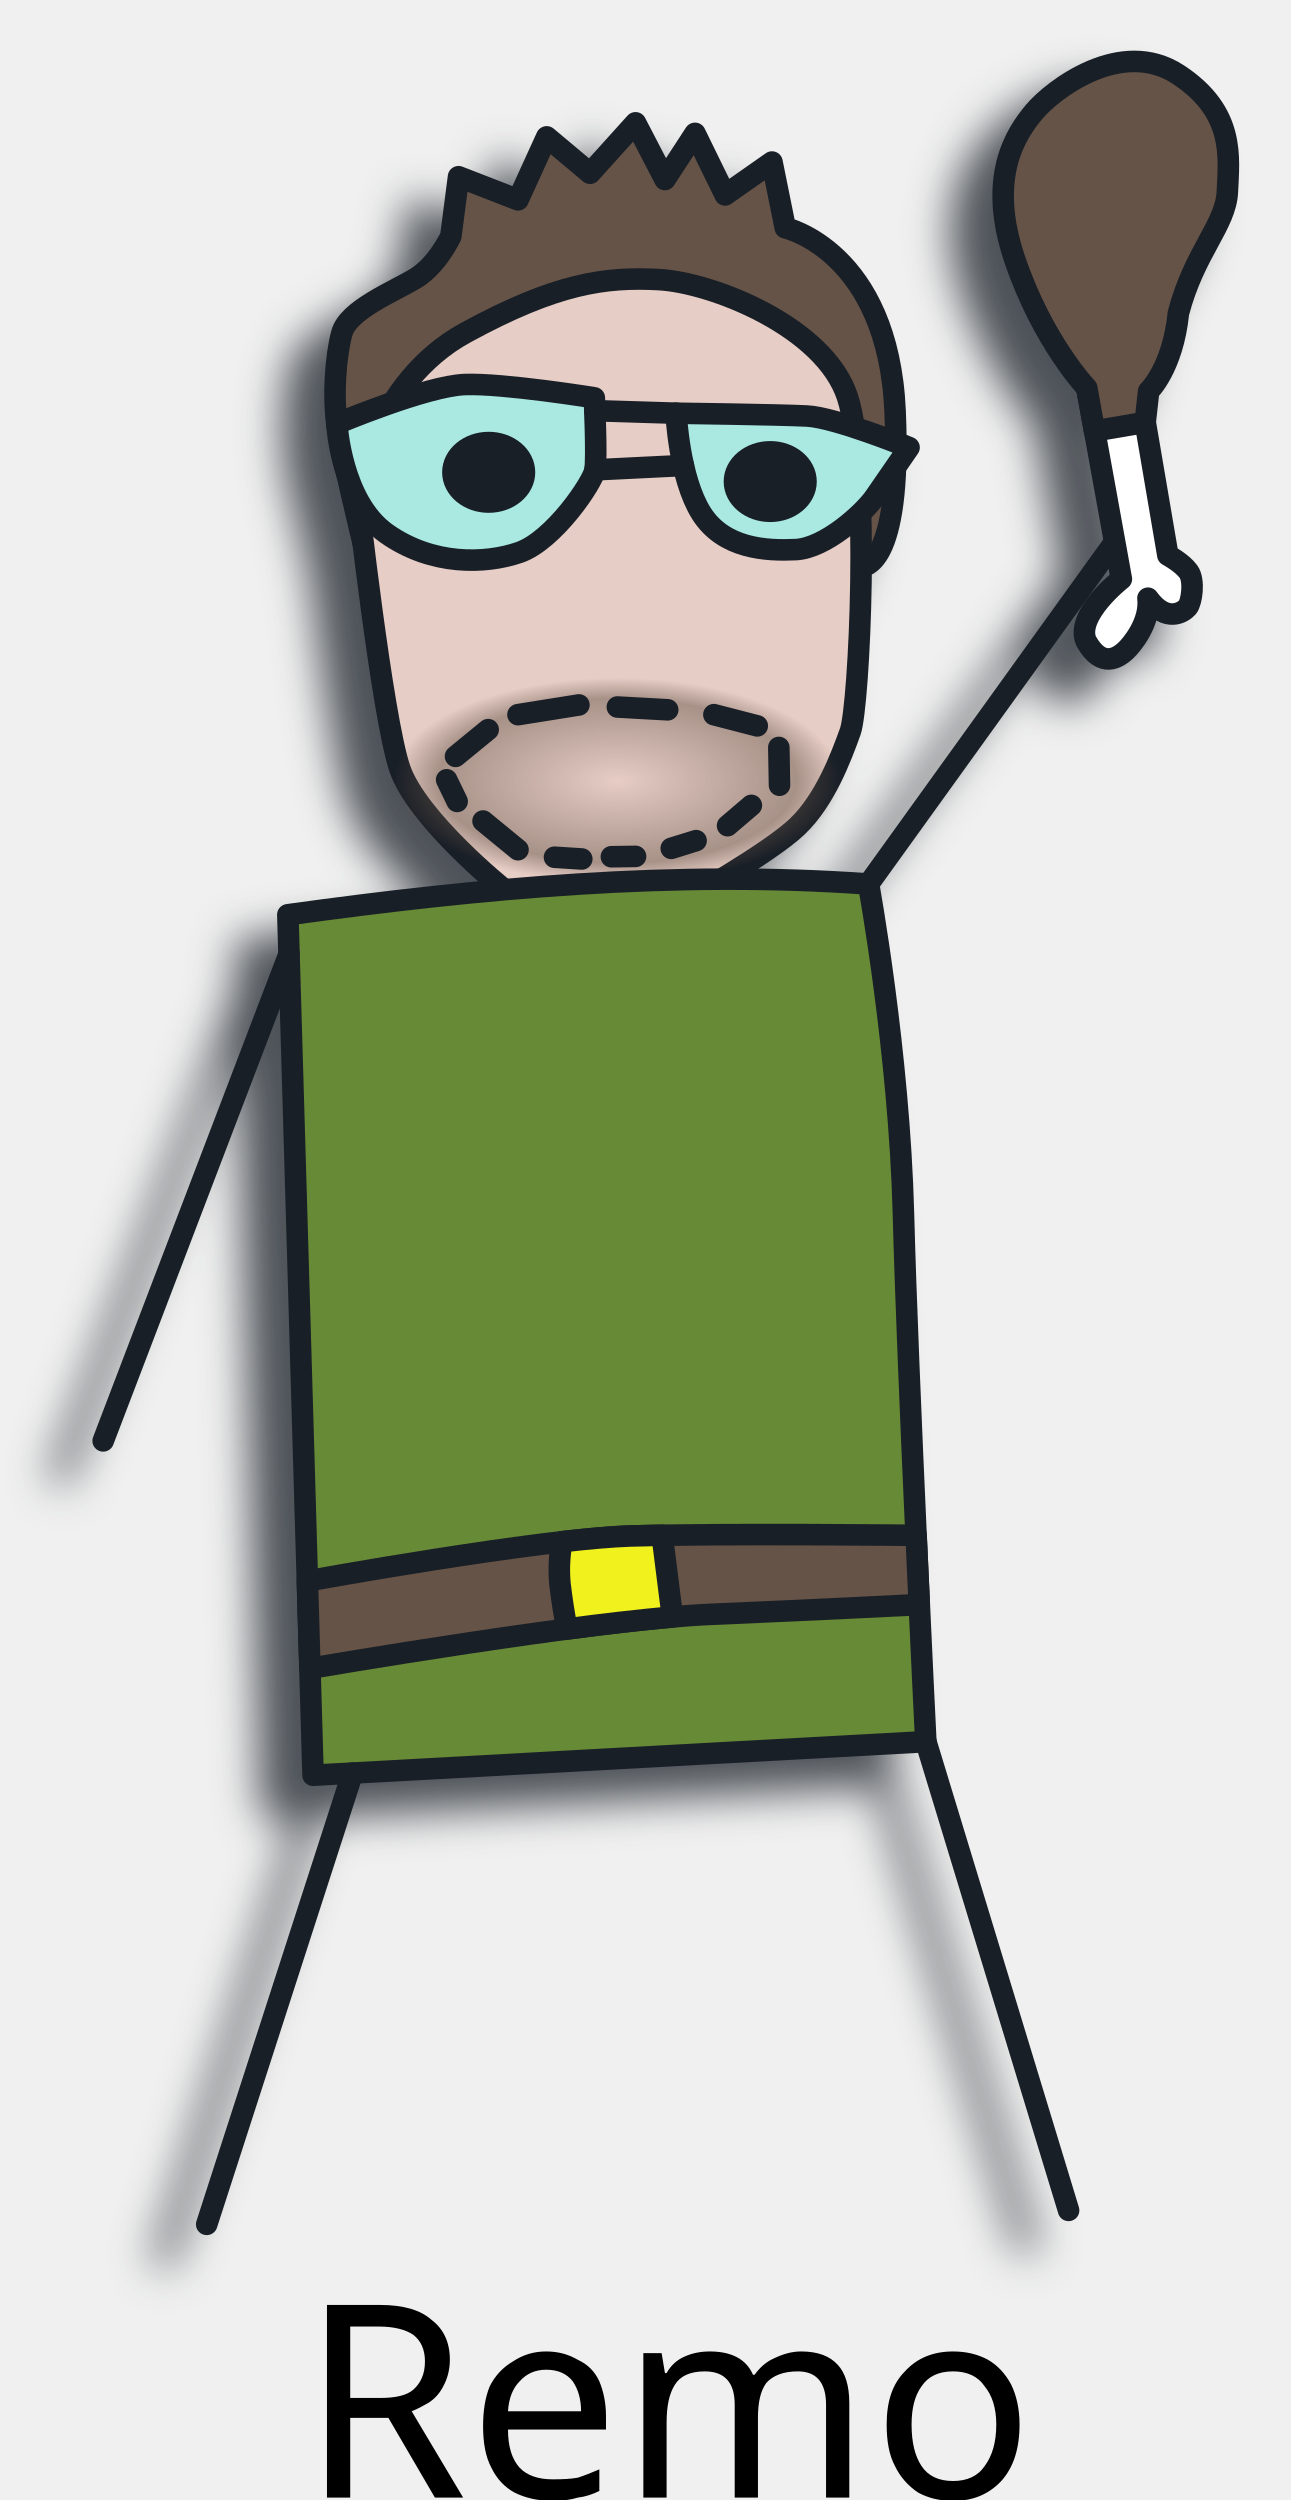
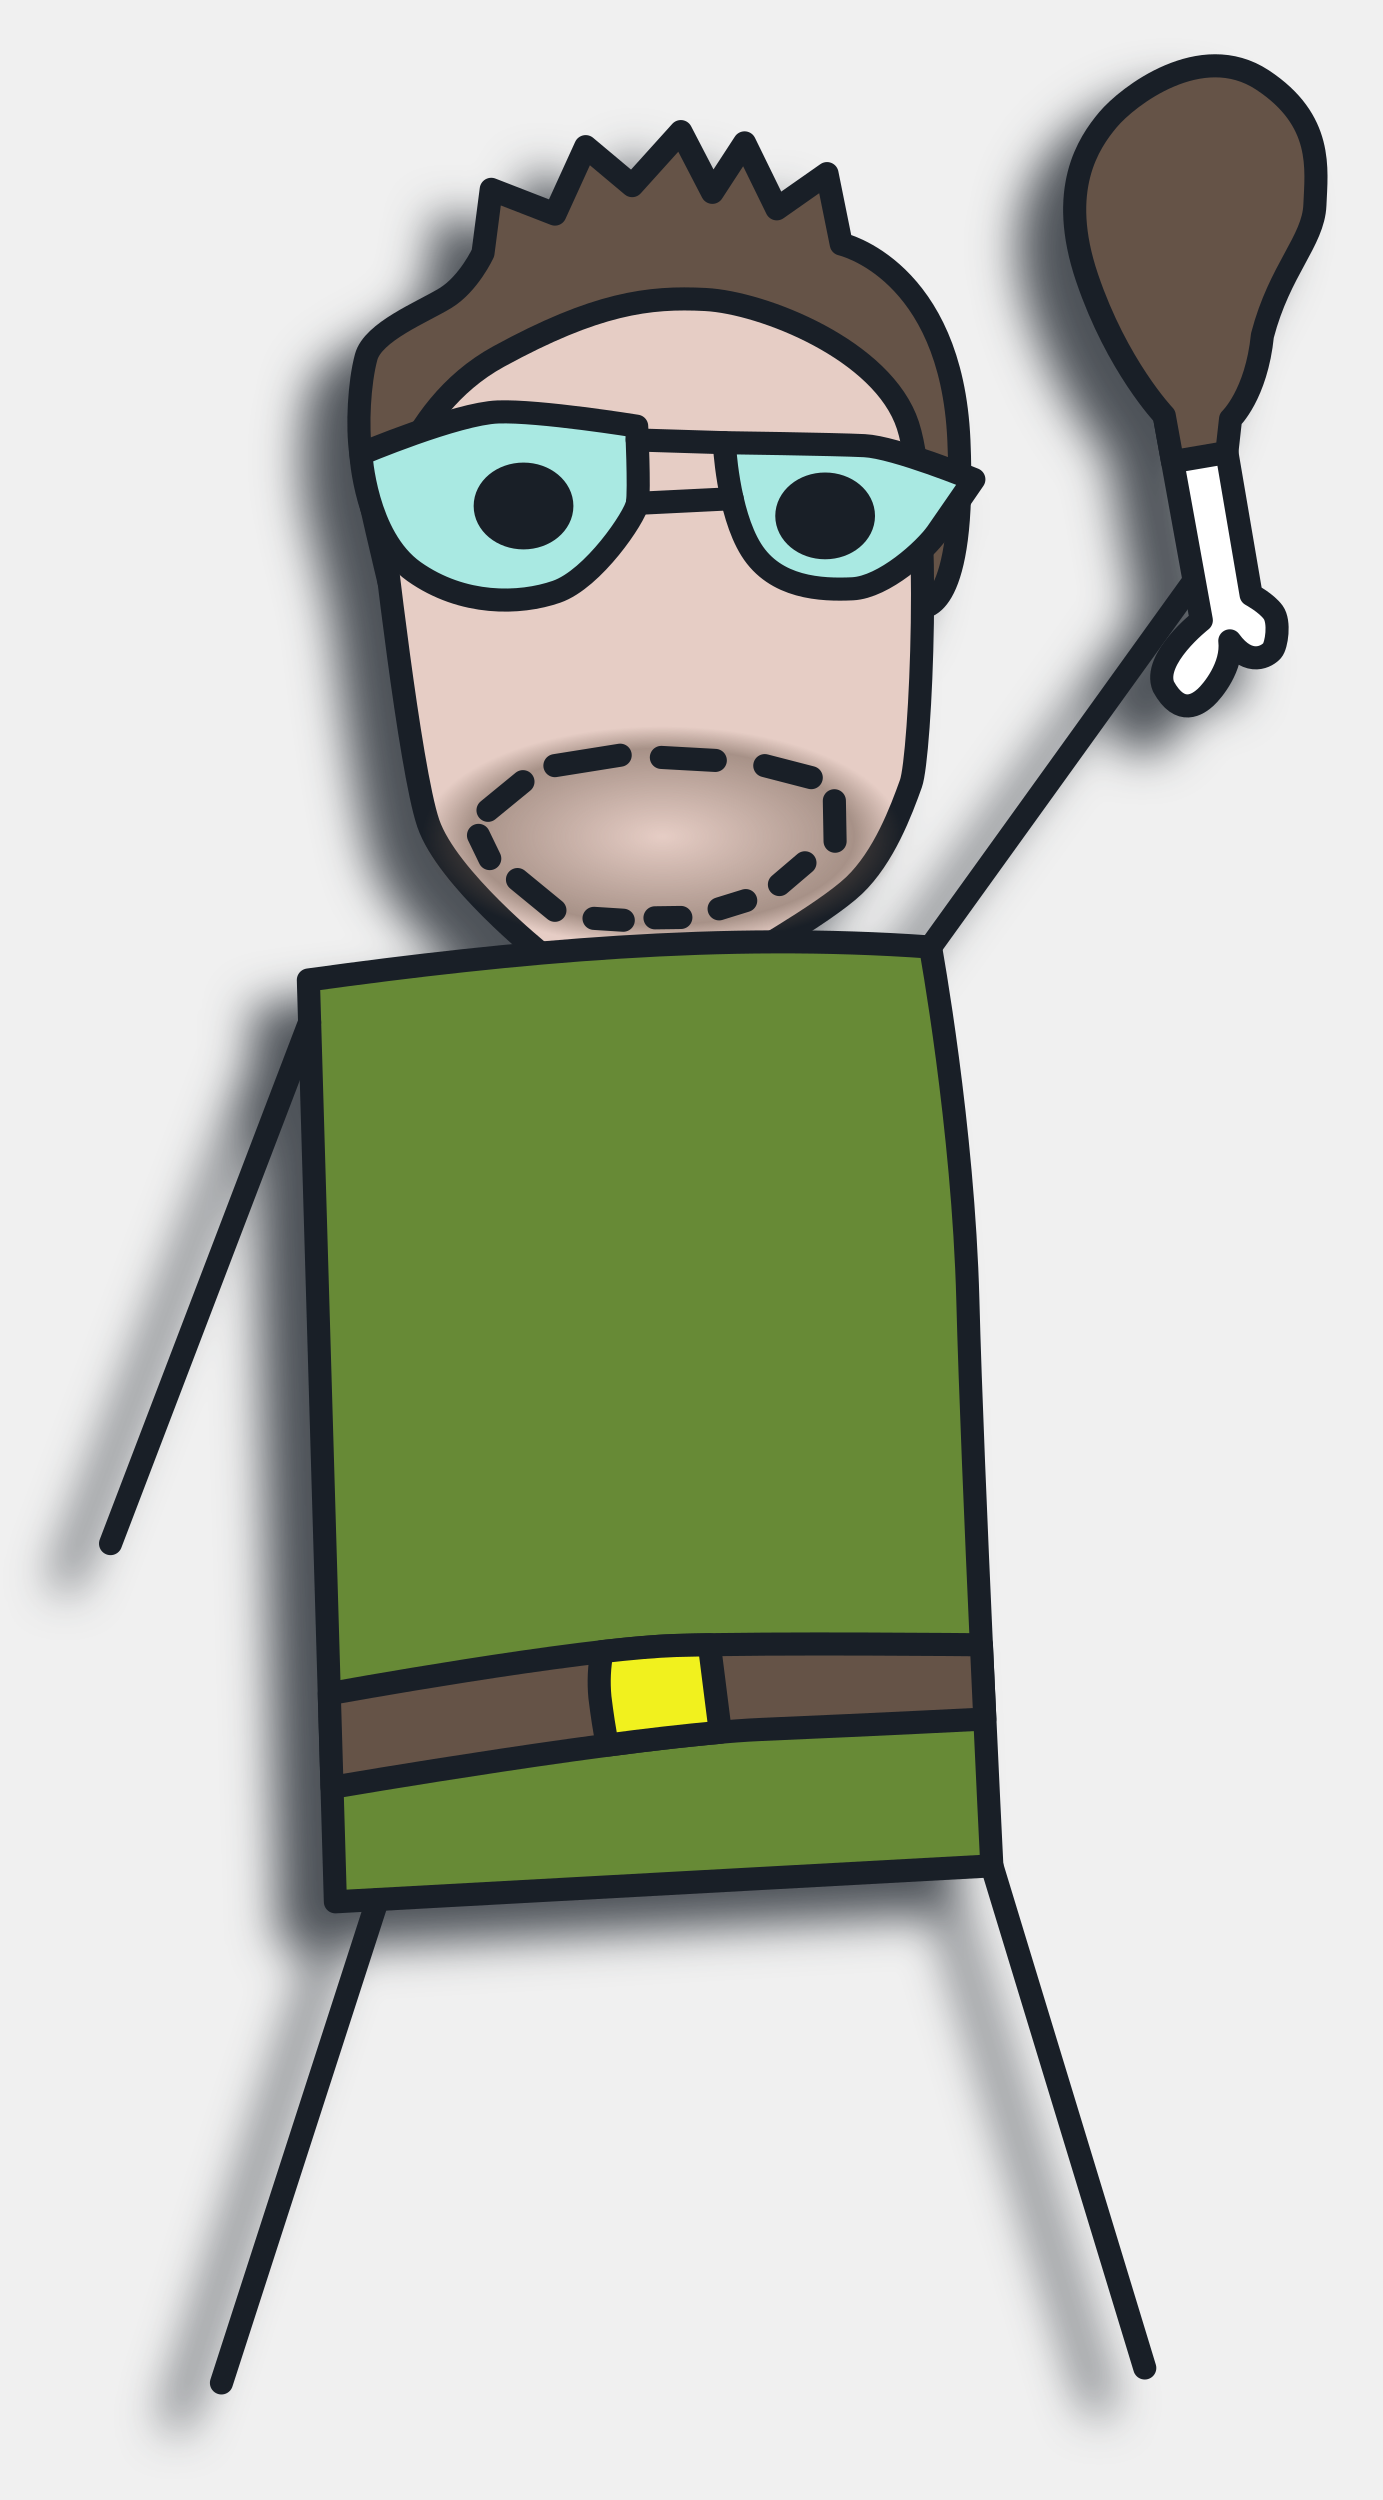
- <svg xmlns="http://www.w3.org/2000/svg" xmlns:xlink="http://www.w3.org/1999/xlink" xml:space="preserve" width="52.71" height="102.101" viewBox="0 0 13.946 27.014">
-   <defs>
-     <radialGradient xlink:href="#aa" id="ac" cx="6209.185" cy="274.727" r="4.046" fx="6209.185" fy="274.727" gradientTransform="matrix(1.56684 0 0 .71879 -3519.607 77.472)" gradientUnits="userSpaceOnUse" />
+ <svg xmlns="http://www.w3.org/2000/svg" xmlns:xlink="http://www.w3.org/1999/xlink" xml:space="preserve" width="52.71" height="95.306" viewBox="0 0 13.946 25.216" version="1.1" id="svg17">
+   <defs id="defs4">
+     <radialGradient xlink:href="#aa" id="ac" cx="6209.185" cy="274.727" r="4.046" fx="6209.185" fy="274.727" gradientTransform="matrix(1.56684,0,0,0.71879,-3519.607,77.472)" gradientUnits="userSpaceOnUse" />
    <linearGradient id="aa">
-       <stop offset="0" style="stop-color:#655347;stop-opacity:0" />
-       <stop offset=".669" style="stop-color:#655347;stop-opacity:.488" />
-       <stop offset=".836" style="stop-color:#655347;stop-opacity:0" />
+       <stop offset="0" style="stop-color:#655347;stop-opacity:0" id="stop1" />
+       <stop offset=".669" style="stop-color:#655347;stop-opacity:.488" id="stop2" />
+       <stop offset=".836" style="stop-color:#655347;stop-opacity:0" id="stop3" />
    </linearGradient>
-     <filter id="ab" width="1.147" height="1.073" x="-.092" y="-.028" style="color-interpolation-filters:sRGB">
-       <feFlood flood-color="#191f27" flood-opacity=".753" result="flood" />
-       <feGaussianBlur in="SourceGraphic" result="blur" stdDeviation=".5" />
-       <feOffset dx="-1" dy=".8" in="blur" result="offset" />
-       <feComposite in="flood" in2="offset" operator="in" result="comp1" />
-       <feComposite in="SourceGraphic" in2="comp1" result="comp2" />
+     <filter id="ab" width="1.147" height="1.073" x="-0.092" y="-0.028" style="color-interpolation-filters:sRGB">
+       <feFlood flood-color="#191f27" flood-opacity=".753" result="flood" id="feFlood3" />
+       <feGaussianBlur in="SourceGraphic" result="blur" stdDeviation=".5" id="feGaussianBlur3" />
+       <feOffset dx="-1" dy=".8" in="blur" result="offset" id="feOffset3" />
+       <feComposite in="flood" in2="offset" operator="in" result="comp1" id="feComposite3" />
+       <feComposite in="SourceGraphic" in2="comp1" result="comp2" id="feComposite4" />
    </filter>
  </defs>
-   <g style="filter:url(#ab)" transform="translate(-2831.66 -117.245)scale(.45712)">
-     <path d="M6214.921 269.874s.968.117.803-3.67c-.166-3.787-2.596-4.333-2.596-4.333l-.314-1.554-1.108.777-.711-1.455-.711 1.091-.695-1.34-1.075 1.192-1.025-.86-.678 1.488-1.406-.546-.182 1.406s-.314.678-.827.992-1.604.744-1.752 1.306c-.15.563-.205 1.507-.116 2.134.089.626.623 2.83.623 2.83z" style="fill:#655347;fill-opacity:1;stroke:#191f27;stroke-width:.51;stroke-linecap:round;stroke-linejoin:round;stroke-miterlimit:3.3;stroke-dasharray:none;stroke-opacity:1" />
-     <path d="M6206.49 277.517s-2.06-1.656-2.474-2.863c-.413-1.207-1.008-6.532-1.008-6.532s.413-2.596 2.562-3.77 3.308-1.323 4.565-1.257c1.256.066 3.919 1.108 4.464 2.778s.282 7.31.066 7.905c-.214.595-.595 1.62-1.256 2.249-.662.628-2.663 1.752-2.663 1.752l-4.035.182z" style="fill:#e6cdc5;fill-opacity:1;stroke:#191f27;stroke-width:.51;stroke-linecap:round;stroke-linejoin:round;stroke-miterlimit:3.3;stroke-dasharray:none;stroke-opacity:1" />
-     <ellipse cx="6209.185" cy="274.942" rx="6.339" ry="2.908" style="fill:url(#ac);stroke:none;stroke-width:.765;stroke-linecap:round;stroke-linejoin:round;stroke-miterlimit:3.3;stroke-dasharray:none;stroke-opacity:1" />
-     <path d="m6201.966 298.45 14.485-.794s-.43-8.632-.529-12.468-.826-7.805-.826-7.805c-4.576-.33-9.15.094-13.726.727z" style="fill:#678a36;fill-opacity:1;stroke:#191f27;stroke-width:.51;stroke-linecap:round;stroke-linejoin:round;stroke-miterlimit:3.3;stroke-dasharray:none;stroke-opacity:1" />
-     <path d="m6201.398 279.042-4.393 11.504M6215.096 277.383l6.118-8.5" style="fill:none;fill-opacity:.588;stroke:#191f27;stroke-width:.51;stroke-linecap:round;stroke-linejoin:round;stroke-miterlimit:3.3;stroke-dasharray:none;stroke-opacity:1" />
-     <path d="m6220.255 265.658.818 4.515s-1.09.851-.835 1.463c.372.678.77.38.926.24s.604-.686.538-1.249c.43.596.835.331.934.215.1-.115.174-.636.024-.843-.149-.207-.488-.389-.488-.389l-.71-4.167-.249.265-.446-.232-.091.248z" style="fill:#fff;fill-opacity:1;stroke:#191f27;stroke-width:.51;stroke-linecap:round;stroke-linejoin:round;stroke-miterlimit:3.3;stroke-dasharray:none;stroke-opacity:1" />
-     <path d="M6221.718 265.733s.571-.538.703-1.844c.38-1.455 1.125-2.084 1.158-2.878.033-.793.198-1.868-1.158-2.761s-2.976.364-3.406.876c-.43.513-1.125 1.538-.463 3.49.661 1.95 1.703 3.042 1.703 3.042l.184 1.016 1.197-.204z" style="fill:#655347;fill-opacity:1;stroke:#191f27;stroke-width:.51;stroke-linecap:round;stroke-linejoin:round;stroke-miterlimit:3.3;stroke-dasharray:none;stroke-opacity:1" />
-     <path d="M6202.528 266.502s.099 1.835 1.174 2.596c1.075.76 2.332.727 3.142.446s1.736-1.653 1.786-1.951c.049-.298-.016-1.703-.016-1.703s-2.15-.348-3.06-.314c-.909.033-3.026.926-3.026.926zM6210.548 266.254s.066 1.52.595 2.364c.53.844 1.538.893 2.233.86.694-.033 1.604-.86 1.868-1.24.265-.38.81-1.174.81-1.174s-1.736-.711-2.414-.744-3.092-.066-3.092-.066" style="fill:#a9e9e2;fill-opacity:1;stroke:#191f27;stroke-width:.51;stroke-linecap:round;stroke-linejoin:round;stroke-miterlimit:3.3;stroke-dasharray:none;stroke-opacity:1" />
-     <path d="m6208.626 266.194 1.922.06M6208.63 267.593l2.09-.103" style="fill:none;fill-opacity:.588;stroke:#191f27;stroke-width:.51;stroke-linecap:round;stroke-linejoin:round;stroke-miterlimit:3.3;stroke-dasharray:none;stroke-opacity:1" />
-     <path d="M6201.892 295.925s6.754-1.163 9.466-1.278c2.712-.116 4.938-.231 4.938-.231l-.075-1.637s-4.581-.05-6.747.016c-2.167.066-7.643 1.063-7.643 1.063z" style="fill:#655347;fill-opacity:1;stroke:#191f27;stroke-width:.51;stroke-linecap:round;stroke-linejoin:round;stroke-miterlimit:3.3;stroke-dasharray:none;stroke-opacity:1" />
-     <path d="M6210.217 292.777q-.405.007-.743.017c-.433.014-.998.064-1.625.136a3.6 3.6 0 0 0-.046 1.006c.044.366.103.737.16 1.058a60 60 0 0 1 2.498-.286z" style="fill:#f1f11e;fill-opacity:1;stroke:#191f27;stroke-width:.51;stroke-linecap:round;stroke-linejoin:round;stroke-miterlimit:3.3;stroke-dasharray:none;stroke-opacity:1" />
-     <path d="m6202.899 298.399-3.447 10.667M6216.452 297.656l3.373 11.08" style="fill:none;fill-opacity:.588;stroke:#191f27;stroke-width:.51;stroke-linecap:round;stroke-linejoin:round;stroke-miterlimit:3.3;stroke-dasharray:none;stroke-opacity:1" />
-     <path d="M6206.963 267.651a.846.703 0 0 1-.846.703.846.703 0 0 1-.845-.703.846.703 0 0 1 .845-.703.846.703 0 0 1 .846.703zM6213.618 267.87a.846.703 0 0 1-.846.702.846.703 0 0 1-.845-.702.846.703 0 0 1 .845-.703.846.703 0 0 1 .846.703z" style="fill:#191f27;stroke:#191f27;stroke-width:.51;stroke-dasharray:none;stroke-opacity:1" />
-     <path d="m6205.334 274.366.771-.632M6206.81 273.38l1.44-.23M6209.159 273.199l1.19.066M6211.441 273.38l1.025.265M6212.976 274.155l.016.893M6212.327 275.524l-.563.48M6211.02 276.358l-.587.182M6208.318 276.791l-.645-.041M6206.81 276.572l-.826-.678M6205.372 275.431l-.248-.512" style="fill:#868086;fill-opacity:1;stroke:#191f27;stroke-width:.51;stroke-linecap:round;stroke-linejoin:round;stroke-miterlimit:3.3;stroke-dasharray:none;stroke-opacity:1" />
-     <path d="m6209.018 276.738.571-.008" style="fill:#655347;fill-opacity:1;stroke:#191f27;stroke-width:.51;stroke-linecap:round;stroke-linejoin:round;stroke-miterlimit:3.3;stroke-dasharray:none;stroke-opacity:1" />
+   <g style="filter:url(#ab)" transform="matrix(0.45712,0,0,0.45712,-2831.66,-117.245)" id="g17">
+     <path d="m 6214.921,269.874 c 0,0 0.968,0.117 0.803,-3.67 -0.166,-3.787 -2.596,-4.333 -2.596,-4.333 l -0.314,-1.554 -1.108,0.777 -0.711,-1.455 -0.711,1.091 -0.695,-1.34 -1.075,1.192 -1.025,-0.86 -0.678,1.488 -1.406,-0.546 -0.182,1.406 c 0,0 -0.314,0.678 -0.827,0.992 -0.513,0.314 -1.604,0.744 -1.752,1.306 -0.15,0.563 -0.205,1.507 -0.116,2.134 0.089,0.626 0.623,2.83 0.623,2.83 z" style="fill:#655347;fill-opacity:1;stroke:#191f27;stroke-width:0.51;stroke-linecap:round;stroke-linejoin:round;stroke-miterlimit:3.3;stroke-dasharray:none;stroke-opacity:1" id="path4" />
+     <path d="m 6206.49,277.517 c 0,0 -2.06,-1.656 -2.474,-2.863 -0.413,-1.207 -1.008,-6.532 -1.008,-6.532 0,0 0.413,-2.596 2.562,-3.77 2.149,-1.174 3.308,-1.323 4.565,-1.257 1.256,0.066 3.919,1.108 4.464,2.778 0.545,1.67 0.282,7.31 0.066,7.905 -0.214,0.595 -0.595,1.62 -1.256,2.249 -0.662,0.628 -2.663,1.752 -2.663,1.752 l -4.035,0.182 z" style="fill:#e6cdc5;fill-opacity:1;stroke:#191f27;stroke-width:0.51;stroke-linecap:round;stroke-linejoin:round;stroke-miterlimit:3.3;stroke-dasharray:none;stroke-opacity:1" id="path5" />
+     <ellipse cx="6209.185" cy="274.942" rx="6.339" ry="2.908" style="fill:url(#ac);stroke:none;stroke-width:0.765;stroke-linecap:round;stroke-linejoin:round;stroke-miterlimit:3.3;stroke-dasharray:none;stroke-opacity:1" id="ellipse5" />
+     <path d="m 6201.966,298.45 14.485,-0.794 c 0,0 -0.43,-8.632 -0.529,-12.468 -0.099,-3.836 -0.826,-7.805 -0.826,-7.805 -4.576,-0.33 -9.15,0.094 -13.726,0.727 z" style="fill:#678a36;fill-opacity:1;stroke:#191f27;stroke-width:0.51;stroke-linecap:round;stroke-linejoin:round;stroke-miterlimit:3.3;stroke-dasharray:none;stroke-opacity:1" id="path6" />
+     <path d="m 6201.398,279.042 -4.393,11.504 m 18.091,-13.163 6.118,-8.5" style="fill:none;fill-opacity:0.588;stroke:#191f27;stroke-width:0.51;stroke-linecap:round;stroke-linejoin:round;stroke-miterlimit:3.3;stroke-dasharray:none;stroke-opacity:1" id="path7" />
+     <path d="m 6220.255,265.658 0.818,4.515 c 0,0 -1.09,0.851 -0.835,1.463 0.372,0.678 0.77,0.38 0.926,0.24 0.156,-0.14 0.604,-0.686 0.538,-1.249 0.43,0.596 0.835,0.331 0.934,0.215 0.1,-0.115 0.174,-0.636 0.024,-0.843 -0.149,-0.207 -0.488,-0.389 -0.488,-0.389 l -0.71,-4.167 -0.249,0.265 -0.446,-0.232 -0.091,0.248 z" style="fill:#ffffff;fill-opacity:1;stroke:#191f27;stroke-width:0.51;stroke-linecap:round;stroke-linejoin:round;stroke-miterlimit:3.3;stroke-dasharray:none;stroke-opacity:1" id="path8" />
+     <path d="m 6221.718,265.733 c 0,0 0.571,-0.538 0.703,-1.844 0.38,-1.455 1.125,-2.084 1.158,-2.878 0.033,-0.793 0.198,-1.868 -1.158,-2.761 -1.356,-0.893 -2.976,0.364 -3.406,0.876 -0.43,0.513 -1.125,1.538 -0.463,3.49 0.661,1.95 1.703,3.042 1.703,3.042 l 0.184,1.016 1.197,-0.204 z" style="fill:#655347;fill-opacity:1;stroke:#191f27;stroke-width:0.51;stroke-linecap:round;stroke-linejoin:round;stroke-miterlimit:3.3;stroke-dasharray:none;stroke-opacity:1" id="path9" />
+     <path d="m 6202.528,266.502 c 0,0 0.099,1.835 1.174,2.596 1.075,0.76 2.332,0.727 3.142,0.446 0.81,-0.281 1.736,-1.653 1.786,-1.951 0.049,-0.298 -0.016,-1.703 -0.016,-1.703 0,0 -2.15,-0.348 -3.06,-0.314 -0.909,0.033 -3.026,0.926 -3.026,0.926 z m 8.02,-0.248 c 0,0 0.066,1.52 0.595,2.364 0.53,0.844 1.538,0.893 2.233,0.86 0.694,-0.033 1.604,-0.86 1.868,-1.24 0.265,-0.38 0.81,-1.174 0.81,-1.174 0,0 -1.736,-0.711 -2.414,-0.744 -0.678,-0.033 -3.092,-0.066 -3.092,-0.066" style="fill:#a9e9e2;fill-opacity:1;stroke:#191f27;stroke-width:0.51;stroke-linecap:round;stroke-linejoin:round;stroke-miterlimit:3.3;stroke-dasharray:none;stroke-opacity:1" id="path10" />
+     <path d="m 6208.626,266.194 1.922,0.06 m -1.918,1.339 2.09,-0.103" style="fill:none;fill-opacity:0.588;stroke:#191f27;stroke-width:0.51;stroke-linecap:round;stroke-linejoin:round;stroke-miterlimit:3.3;stroke-dasharray:none;stroke-opacity:1" id="path11" />
+     <path d="m 6201.892,295.925 c 0,0 6.754,-1.163 9.466,-1.278 2.712,-0.116 4.938,-0.231 4.938,-0.231 l -0.075,-1.637 c 0,0 -4.581,-0.05 -6.747,0.016 -2.167,0.066 -7.643,1.063 -7.643,1.063 z" style="fill:#655347;fill-opacity:1;stroke:#191f27;stroke-width:0.51;stroke-linecap:round;stroke-linejoin:round;stroke-miterlimit:3.3;stroke-dasharray:none;stroke-opacity:1" id="path12" />
+     <path d="m 6210.217,292.777 q -0.405,0.007 -0.743,0.017 c -0.433,0.014 -0.998,0.064 -1.625,0.136 a 3.6,3.6 0 0 0 -0.046,1.006 c 0.044,0.366 0.103,0.737 0.16,1.058 a 60,60 0 0 1 2.498,-0.286 z" style="fill:#f1f11e;fill-opacity:1;stroke:#191f27;stroke-width:0.51;stroke-linecap:round;stroke-linejoin:round;stroke-miterlimit:3.3;stroke-dasharray:none;stroke-opacity:1" id="path13" />
+     <path d="m 6202.899,298.399 -3.447,10.667 m 17,-11.41 3.373,11.08" style="fill:none;fill-opacity:0.588;stroke:#191f27;stroke-width:0.51;stroke-linecap:round;stroke-linejoin:round;stroke-miterlimit:3.3;stroke-dasharray:none;stroke-opacity:1" id="path14" />
+     <path d="m 6206.963,267.651 a 0.846,0.703 0 0 1 -0.846,0.703 0.846,0.703 0 0 1 -0.845,-0.703 0.846,0.703 0 0 1 0.845,-0.703 0.846,0.703 0 0 1 0.846,0.703 z m 6.655,0.219 a 0.846,0.703 0 0 1 -0.846,0.702 0.846,0.703 0 0 1 -0.845,-0.702 0.846,0.703 0 0 1 0.845,-0.703 0.846,0.703 0 0 1 0.846,0.703 z" style="fill:#191f27;stroke:#191f27;stroke-width:0.51;stroke-dasharray:none;stroke-opacity:1" id="path15" />
+     <path d="m 6205.334,274.366 0.771,-0.632 m 0.705,-0.354 1.44,-0.23 m 0.909,0.049 1.19,0.066 m 1.092,0.115 1.025,0.265 m 0.51,0.51 0.016,0.893 m -0.665,0.476 -0.563,0.48 m -0.744,0.354 -0.587,0.182 m -2.115,0.251 -0.645,-0.041 m -0.863,-0.178 -0.826,-0.678 m -0.612,-0.463 -0.248,-0.512" style="fill:#868086;fill-opacity:1;stroke:#191f27;stroke-width:0.51;stroke-linecap:round;stroke-linejoin:round;stroke-miterlimit:3.3;stroke-dasharray:none;stroke-opacity:1" id="path16" />
+     <path d="m 6209.018,276.738 0.571,-0.008" style="fill:#655347;fill-opacity:1;stroke:#191f27;stroke-width:0.51;stroke-linecap:round;stroke-linejoin:round;stroke-miterlimit:3.3;stroke-dasharray:none;stroke-opacity:1" id="path17" />
  </g>
-   <text xml:space="preserve" x="2423.048" y="109.278" style="font-style:normal;font-variant:normal;font-weight:400;font-stretch:normal;font-size:2.534px;line-height:3.308px;font-family:Candara;-inkscape-font-specification:Candara;text-align:center;letter-spacing:0;word-spacing:0;writing-mode:lr-tb;direction:ltr;text-orientation:upright;fill:#000;stroke-width:.242;stroke-linecap:round;stroke-miterlimit:3.3" transform="translate(-2779.793 -98.529)scale(1.14857)">
-     <tspan x="2423.048" y="109.278" style="font-size:2.534px;line-height:3.308px;stroke-width:.242">Remo</tspan>
-   </text>
</svg>
